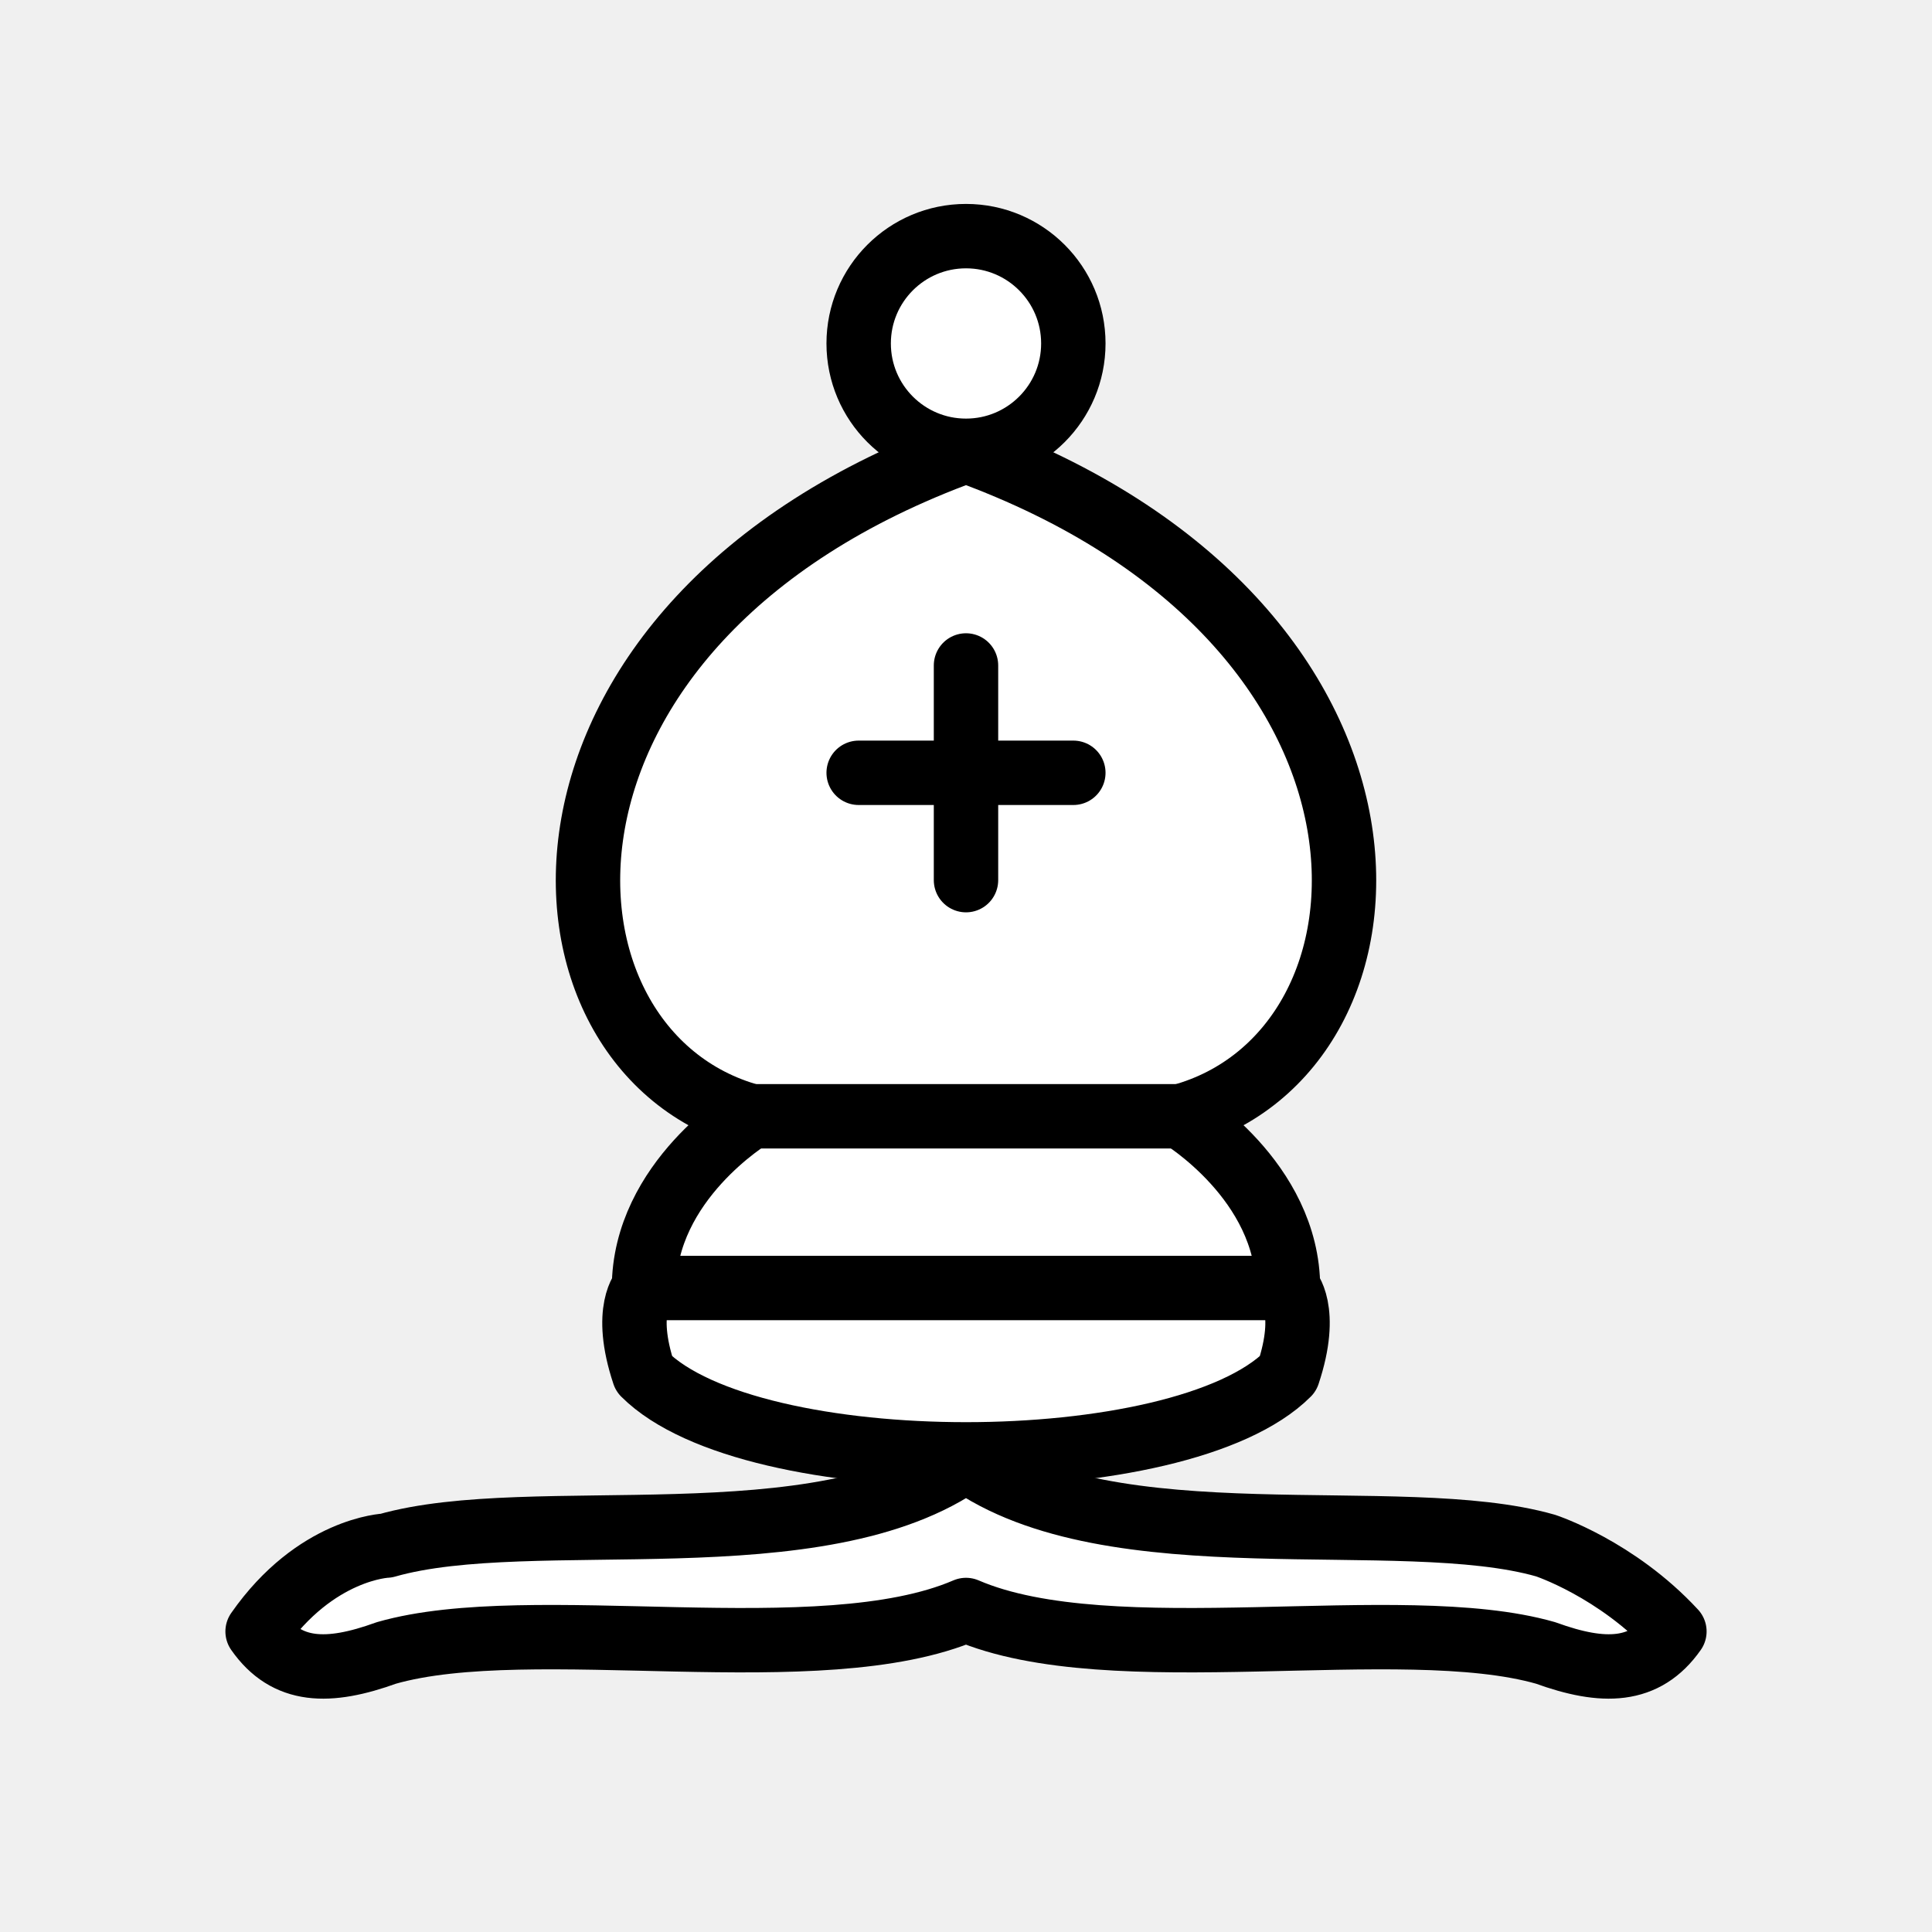
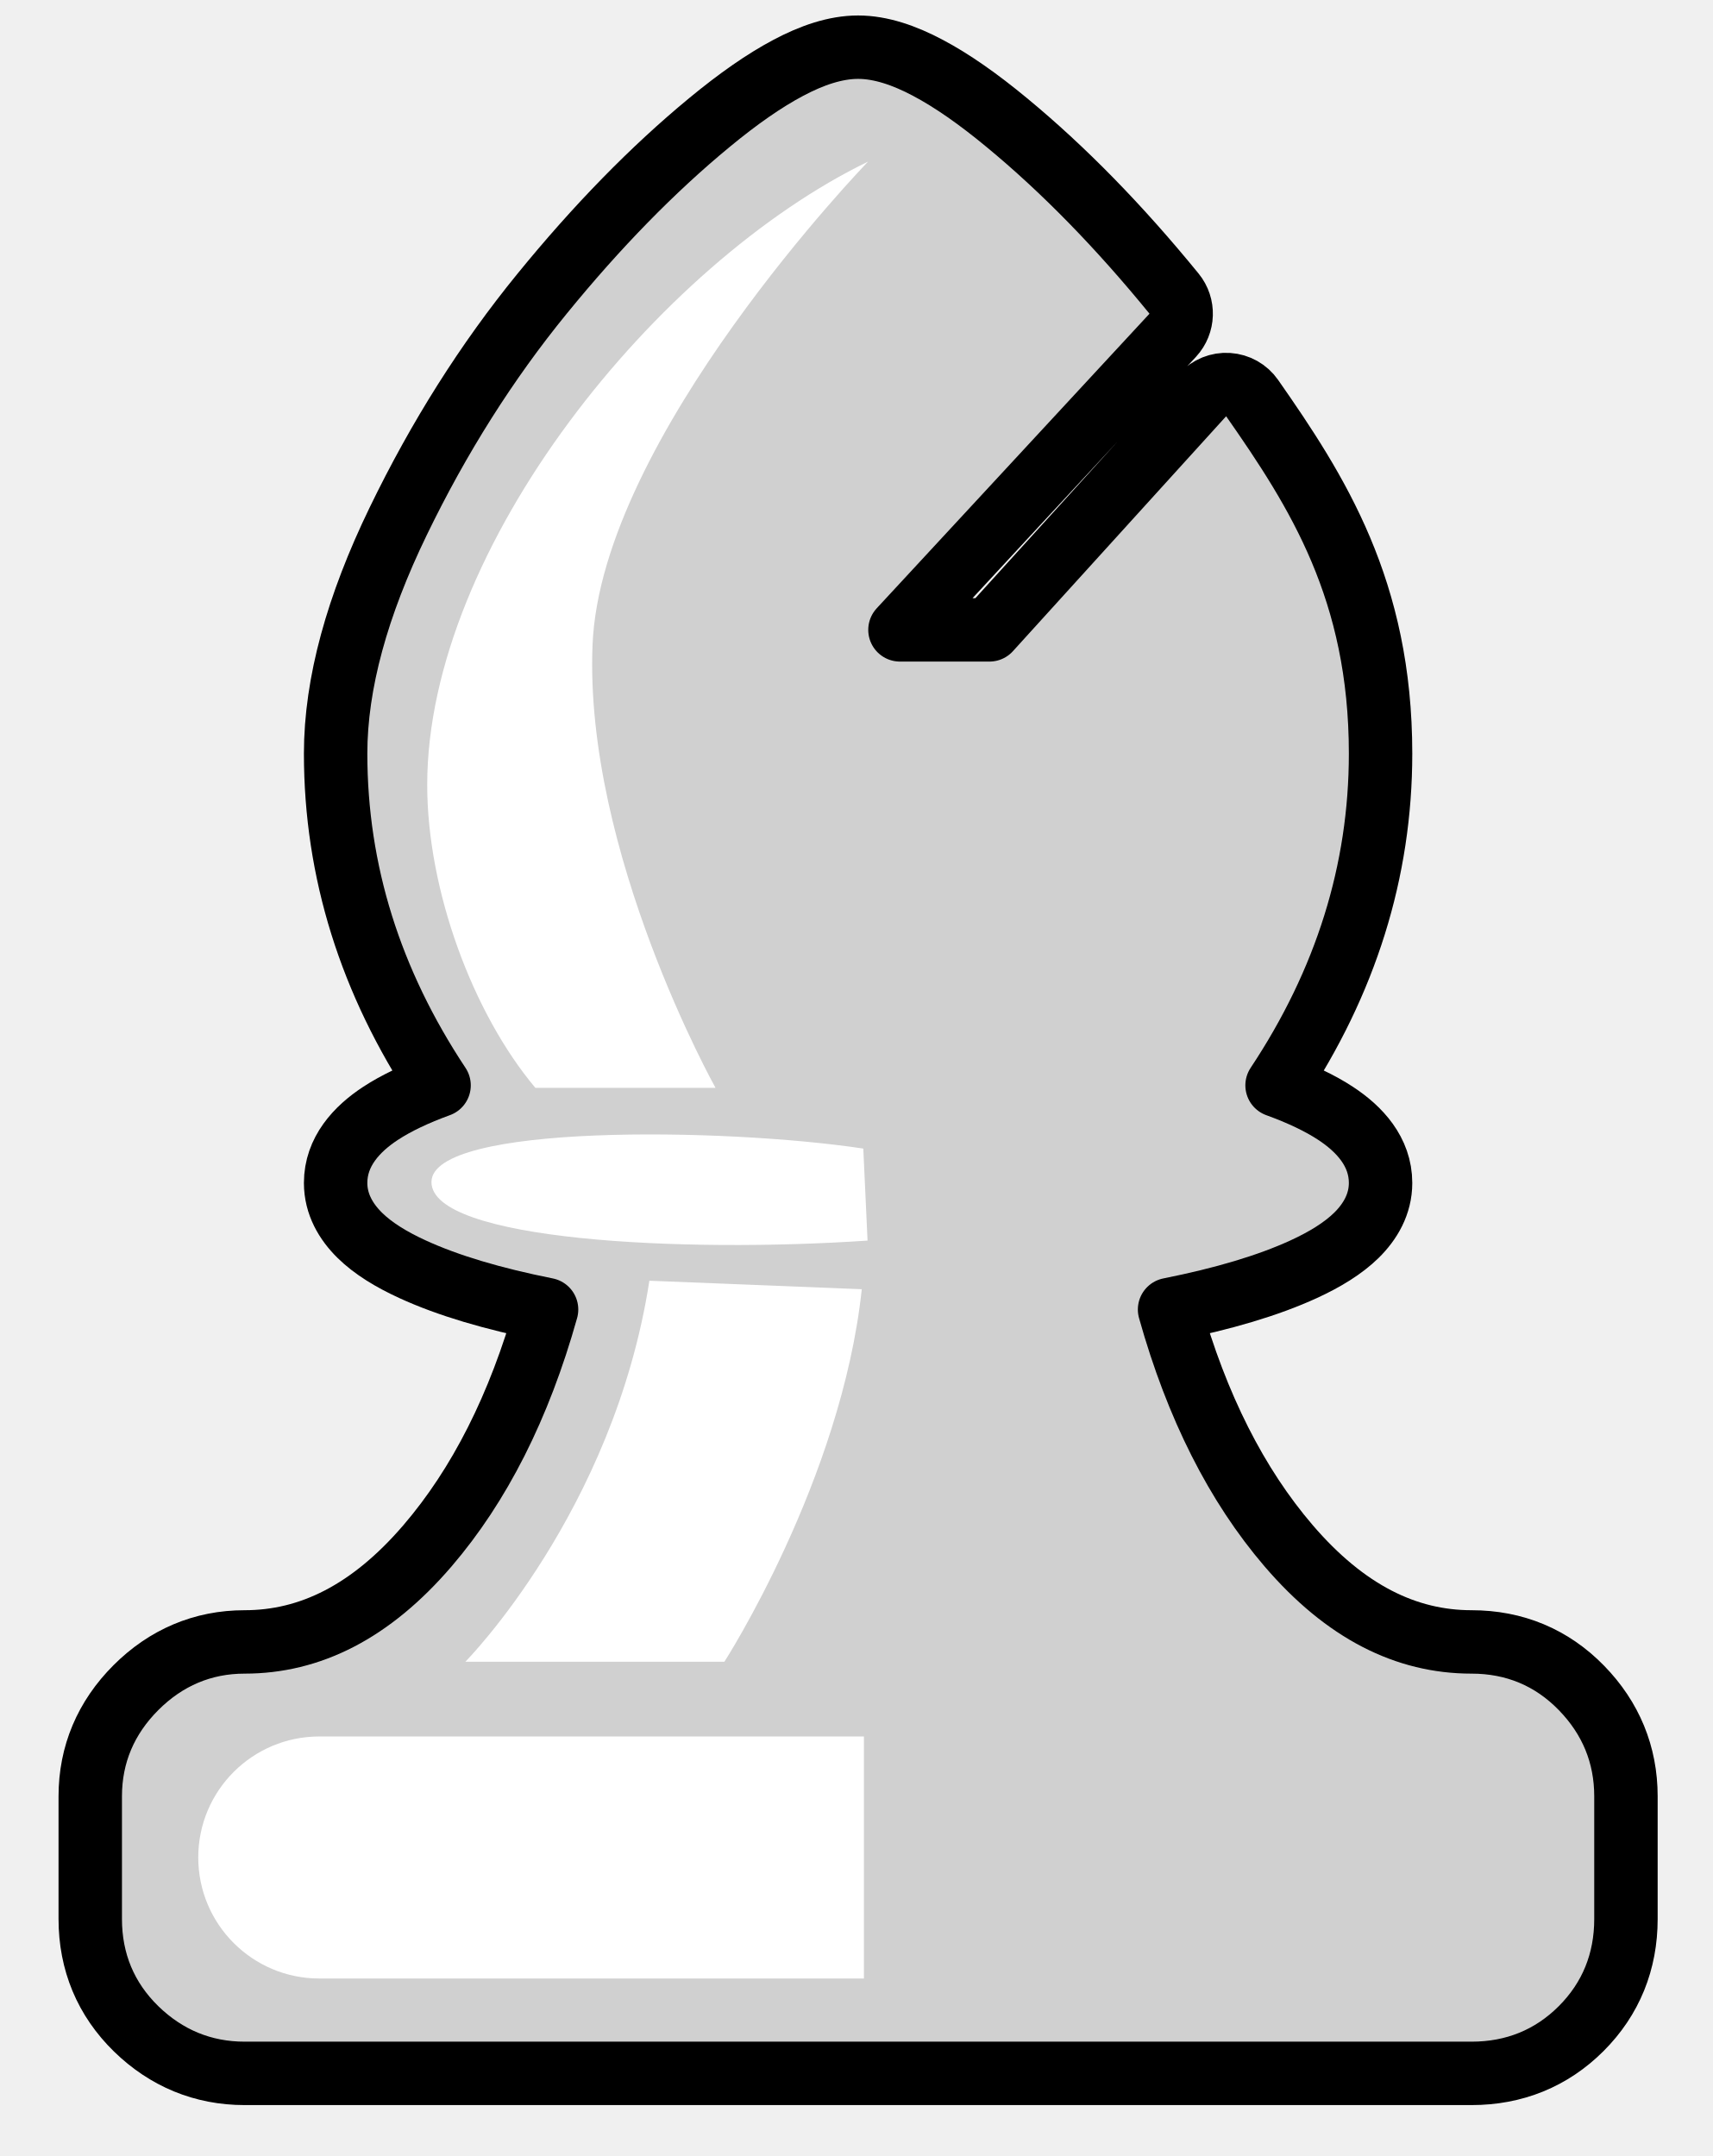
- <svg xmlns="http://www.w3.org/2000/svg" version="1.1" width="45" height="45">
-   <g style="opacity:1; fill:none; fill-rule:evenodd; fill-opacity:1; stroke:#000000; stroke-width:1.5; stroke-linecap:round; stroke-linejoin:round; stroke-miterlimit:4; stroke-dasharray:none; stroke-opacity:1;">
-     <g style="fill:#ffffff; stroke:#000000; stroke-linecap:butt;">
-       <path d="M 9,36 C 12.39,35.03 19.11,36.43 22.5,34 C 25.89,36.43 32.61,35.03 36,36 C 36,36 37.65,36.54 39,38 C 38.32,38.97 37.35,38.99 36,38.5 C 32.61,37.53 25.89,38.96 22.5,37.5 C 19.11,38.96 12.39,37.53 9,38.5 C 7.646,38.99 6.677,38.97 6,38 C 7.354,36.06 9,36 9,36 z" />
-       <path d="M 15,32 C 17.5,34.5 27.5,34.5 30,32 C 30.5,30.5 30,30 30,30 C 30,27.5 27.5,26 27.5,26 C 33,24.5 33.5,14.5 22.5,10.5 C 11.5,14.5 12,24.5 17.5,26 C 17.5,26 15,27.5 15,30 C 15,30 14.5,30.5 15,32 z" />
-       <path d="M 25 8 A 2.5 2.5 0 1 1  20,8 A 2.5 2.5 0 1 1  25 8 z" />
-     </g>
-     <path d="M 17.5,26 L 27.5,26 M 15,30 L 30,30 M 22.5,15.5 L 22.5,20.5 M 20,18 L 25,18" style="fill:none; stroke:#000000; stroke-linejoin:miter;" />
-   </g>
+ <svg xmlns="http://www.w3.org/2000/svg" width="27" height="34" viewBox="0 0 27 34" fill="none">
+   <path d="M18.441 20.651C19.289 20.482 19.997 20.272 20.555 20.016C20.888 19.863 21.176 19.688 21.388 19.48C21.604 19.267 21.768 18.991 21.768 18.655C21.768 18.162 21.435 17.804 21.058 17.557C20.812 17.395 20.501 17.249 20.136 17.116C21.218 15.486 21.768 13.74 21.768 11.884C21.768 9.307 20.771 7.75 19.743 6.278C19.656 6.153 19.517 6.075 19.365 6.065C19.213 6.055 19.065 6.115 18.963 6.228L15.601 9.933H14.19L18.491 5.287C18.66 5.104 18.669 4.824 18.512 4.631C17.648 3.572 16.769 2.671 15.873 1.932C15.425 1.561 15.011 1.271 14.633 1.071C14.261 0.873 13.887 0.744 13.53 0.744C13.172 0.744 12.799 0.873 12.427 1.071C12.049 1.271 11.635 1.561 11.186 1.932C10.29 2.671 9.411 3.572 8.548 4.631C7.675 5.701 6.919 6.898 6.279 8.22C5.634 9.551 5.292 10.776 5.292 11.884C5.292 13.74 5.842 15.486 6.923 17.116C6.558 17.249 6.248 17.395 6.001 17.557C5.624 17.804 5.292 18.162 5.292 18.655C5.292 18.991 5.456 19.267 5.672 19.48C5.883 19.688 6.171 19.863 6.505 20.016C7.062 20.272 7.77 20.482 8.618 20.651C8.187 22.188 7.557 23.424 6.742 24.375C5.846 25.42 4.887 25.893 3.857 25.893C3.196 25.893 2.616 26.141 2.143 26.614C1.67 27.087 1.423 27.666 1.423 28.328V30.262C1.423 30.938 1.667 31.527 2.148 31.996C2.622 32.457 3.2 32.697 3.857 32.697H23.202C23.874 32.697 24.461 32.461 24.931 31.991C25.401 31.521 25.637 30.934 25.637 30.262V28.328C25.637 27.67 25.398 27.093 24.936 26.619C24.467 26.137 23.879 25.893 23.202 25.893C22.172 25.893 21.213 25.42 20.317 24.375C19.502 23.424 18.872 22.188 18.441 20.651Z" fill="#D0D0D0" stroke="black" stroke-linejoin="round" />
+   <path d="M13.688 2.548C10.379 4.152 6.736 8.628 6.736 12.377C6.736 14.035 7.451 15.976 8.441 17.155H11.282C11.282 17.155 9.209 13.445 9.343 10.169C9.477 6.893 13.688 2.548 13.688 2.548Z" fill="white" />
+   <path d="M6.803 18.641C6.803 19.564 10.771 19.762 13.679 19.564L13.612 18.113C11.422 17.782 6.803 17.718 6.803 18.641Z" fill="white" />
+   <path d="M3.126 29.292C3.126 28.238 3.981 27.384 5.035 27.384H13.622V31.201H5.035C3.981 31.201 3.126 30.346 3.126 29.292Z" fill="white" />
+   <path d="M10.239 20.197C9.677 23.84 7.338 26.205 7.338 26.205L11.422 26.205C11.422 26.205 13.268 23.339 13.588 20.331L10.239 20.197Z" fill="white" />
</svg>
